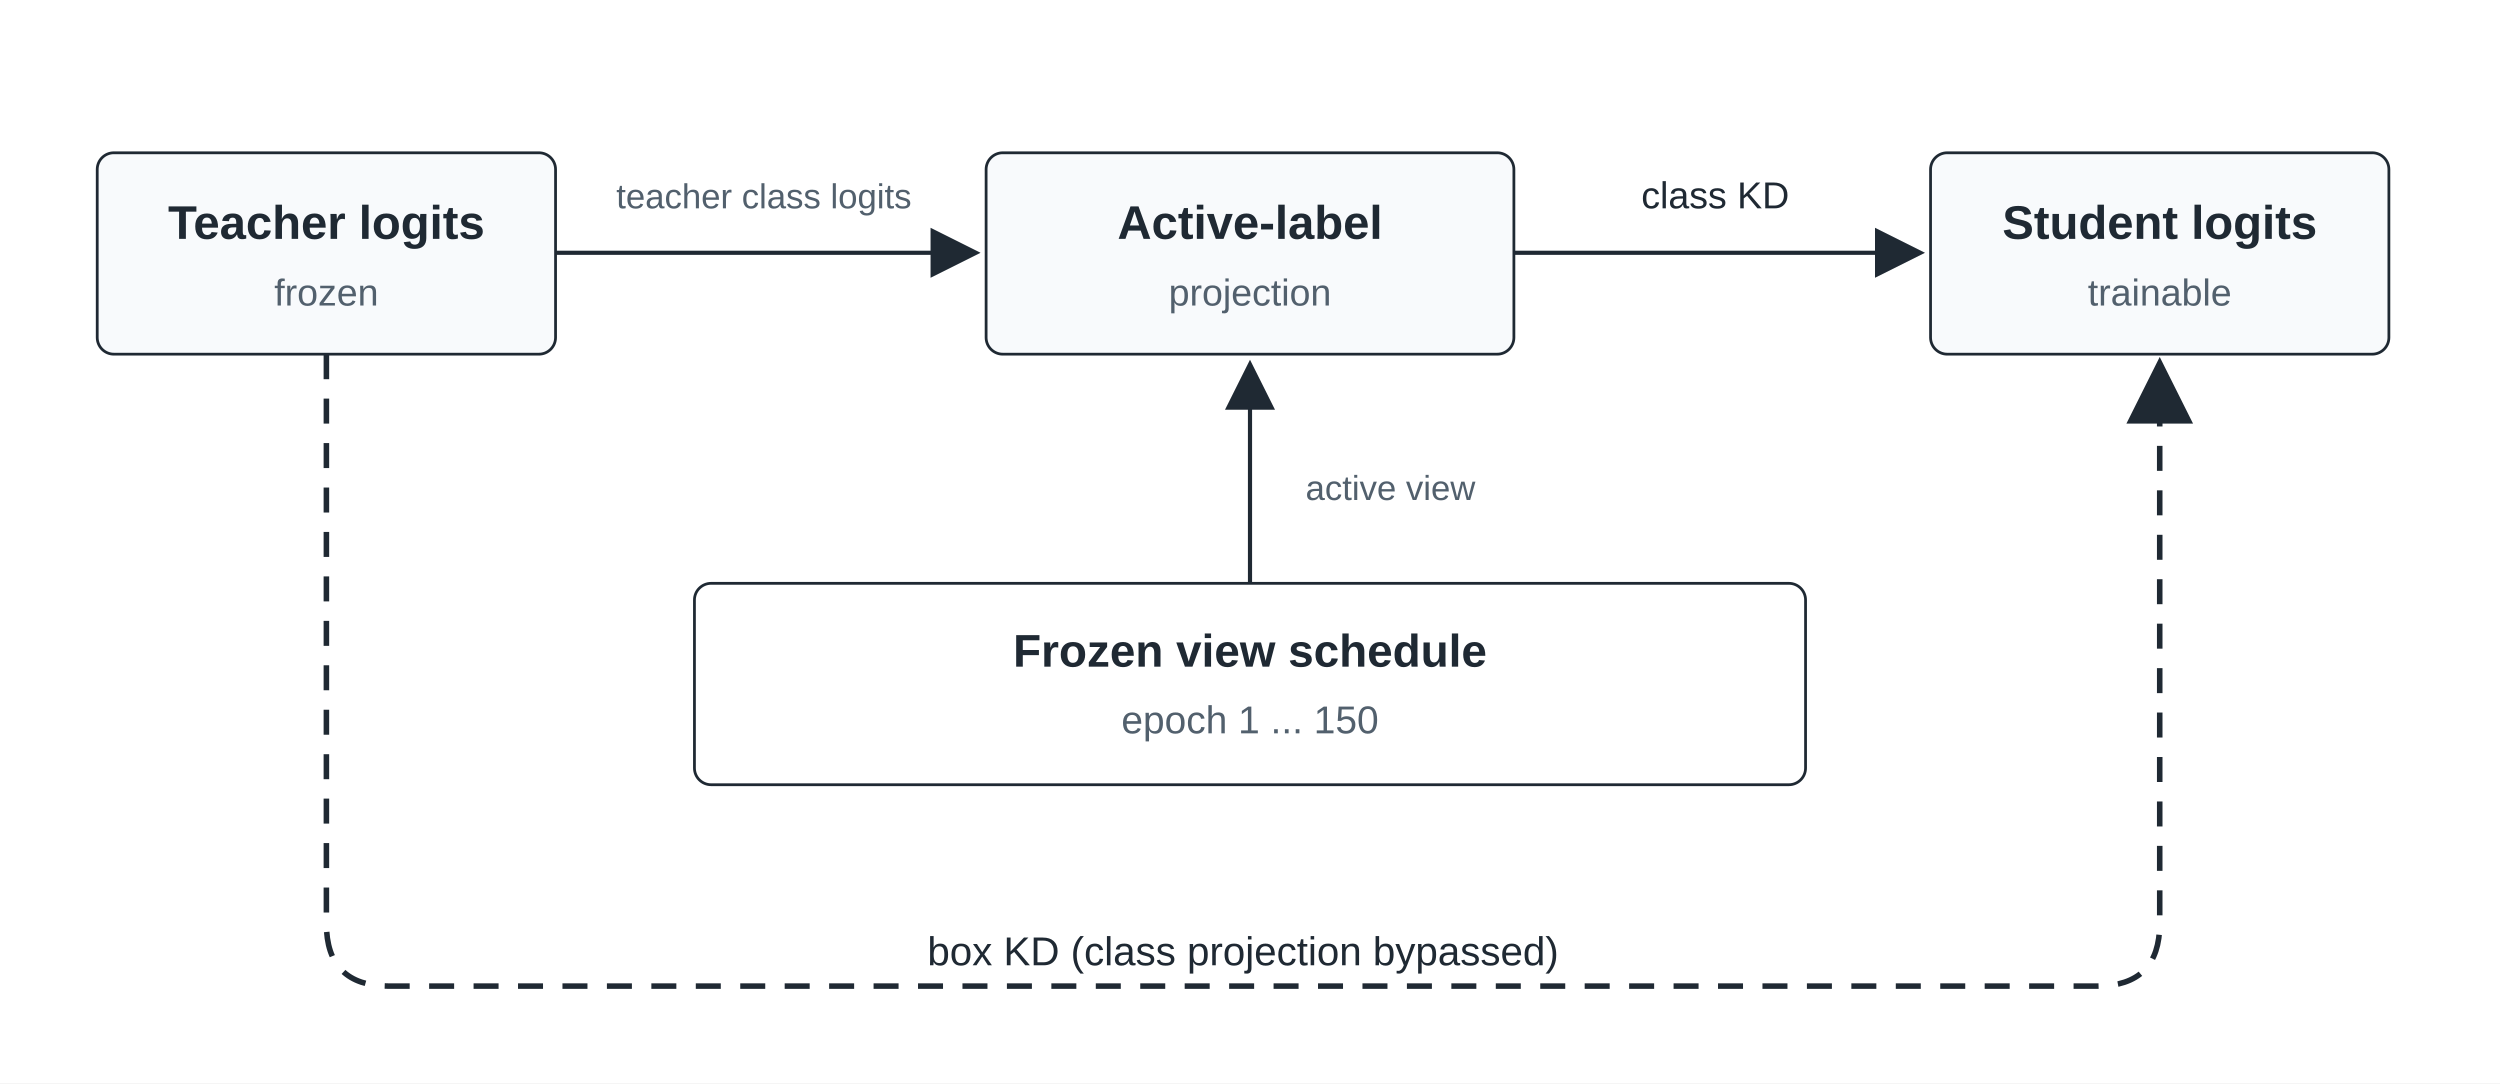
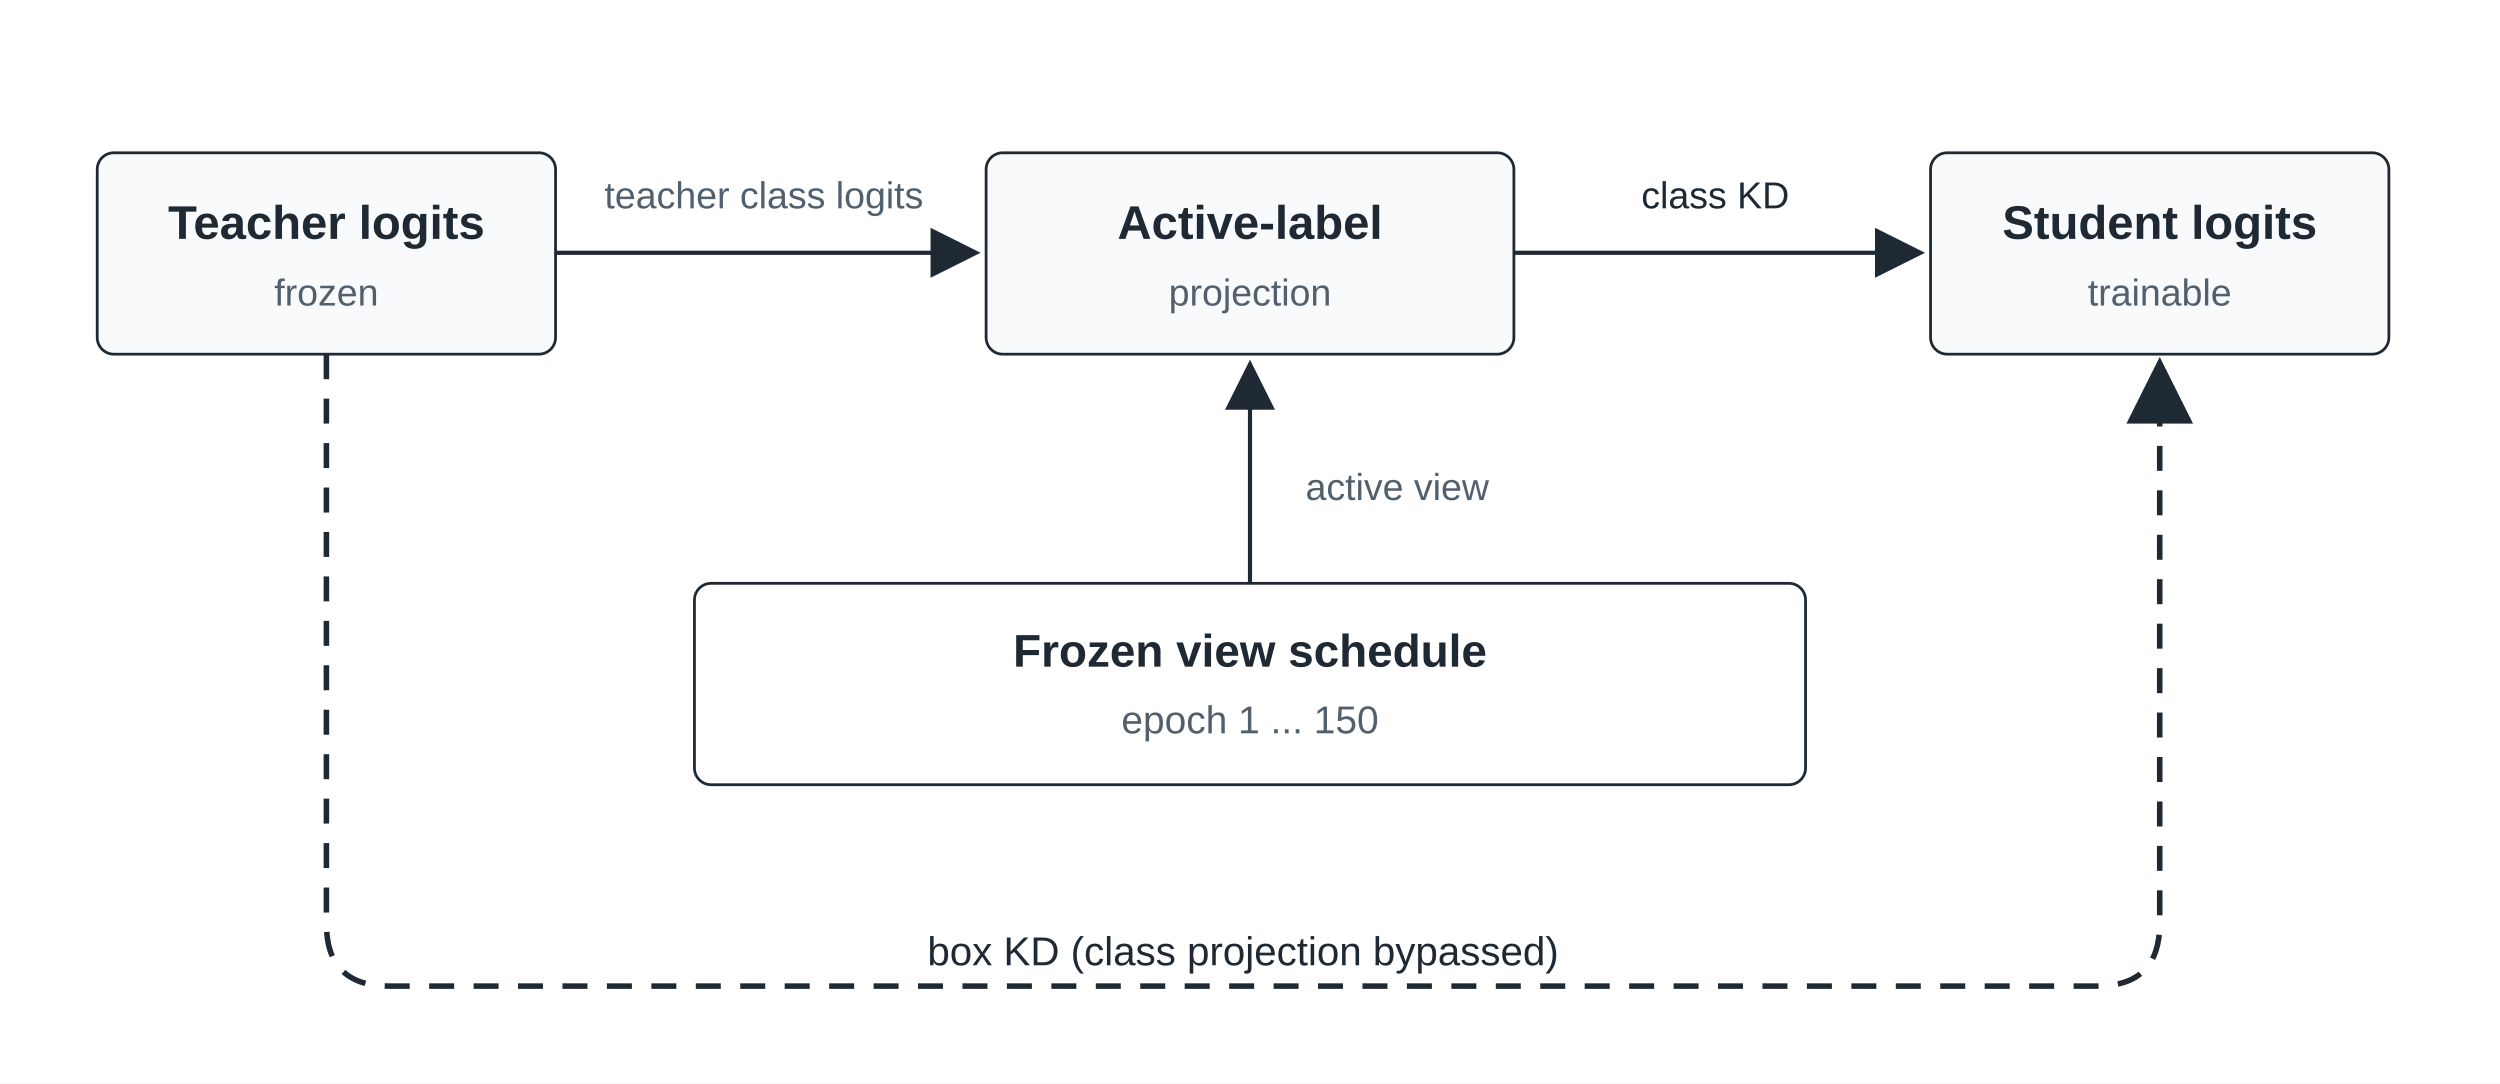
<svg xmlns="http://www.w3.org/2000/svg" width="1800" height="780" viewBox="0 0 1800 780">
  <rect width="100%" height="100%" fill="#FFFFFF" />
  <defs>
    <marker id="arrow" markerWidth="12" markerHeight="12" refX="10" refY="6" orient="auto">
      <path d="M0,0 L12,6 L0,12 z" fill="#1F2933" />
    </marker>
  </defs>
  <rect x="70.0" y="110.0" width="330.0" height="145.0" rx="12" fill="#F8FAFC" stroke="#1F2933" stroke-width="2" />
  <text x="235.0" y="172.0" font-family="Arial, Helvetica, sans-serif" font-size="34" font-weight="600" text-anchor="middle" fill="#1F2933">Teacher logits</text>
  <text x="235.0" y="220.0" font-family="Arial, Helvetica, sans-serif" font-size="27" font-weight="400" text-anchor="middle" fill="#52606D">frozen</text>
  <rect x="710.0" y="110.0" width="380.0" height="145.0" rx="12" fill="#F8FAFC" stroke="#1F2933" stroke-width="2" />
  <text x="900.0" y="172.0" font-family="Arial, Helvetica, sans-serif" font-size="34" font-weight="600" text-anchor="middle" fill="#1F2933">Active-label</text>
  <text x="900.0" y="220.0" font-family="Arial, Helvetica, sans-serif" font-size="27" font-weight="400" text-anchor="middle" fill="#52606D">projection</text>
  <rect x="1390.0" y="110.0" width="330.0" height="145.0" rx="12" fill="#F8FAFC" stroke="#1F2933" stroke-width="2" />
  <text x="1555.0" y="172.0" font-family="Arial, Helvetica, sans-serif" font-size="34" font-weight="600" text-anchor="middle" fill="#1F2933">Student logits</text>
  <text x="1555.0" y="220.0" font-family="Arial, Helvetica, sans-serif" font-size="27" font-weight="400" text-anchor="middle" fill="#52606D">trainable</text>
  <line x1="400.0" y1="182.0" x2="700.0" y2="182.0" stroke="#1F2933" stroke-width="3" marker-end="url(#arrow)" />
-   <text x="550.0" y="150.0" font-family="Arial, Helvetica, sans-serif" font-size="25" font-weight="400" text-anchor="middle" fill="#52606D">teacher class logits</text>
+   <text x="550.0" y="150.0" font-family="Arial, Helvetica, sans-serif" font-size="27" font-weight="400" text-anchor="middle" fill="#52606D">teacher class logits</text>
  <line x1="1090.0" y1="182.0" x2="1380.0" y2="182.0" stroke="#1F2933" stroke-width="3" marker-end="url(#arrow)" />
  <text x="1235.0" y="150.0" font-family="Arial, Helvetica, sans-serif" font-size="27" font-weight="500" text-anchor="middle" fill="#1F2933">class KD</text>
  <rect x="500.0" y="420.0" width="800.0" height="145.0" rx="12" fill="#FFFFFF" stroke="#1F2933" stroke-width="2" />
  <text x="900.0" y="480.0" font-family="Arial, Helvetica, sans-serif" font-size="33" font-weight="600" text-anchor="middle" fill="#1F2933">Frozen view schedule</text>
  <text x="900.0" y="528.0" font-family="Arial, Helvetica, sans-serif" font-size="28" font-weight="400" text-anchor="middle" fill="#52606D">epoch 1 ... 150</text>
  <line x1="900.0" y1="420.0" x2="900.0" y2="265.0" stroke="#1F2933" stroke-width="3" marker-end="url(#arrow)" />
-   <text x="940.0" y="360.0" font-family="Arial, Helvetica, sans-serif" font-size="25" font-weight="400" text-anchor="start" fill="#52606D">active view</text>
+   <text x="940.0" y="360.0" font-family="Arial, Helvetica, sans-serif" font-size="27" font-weight="400" text-anchor="start" fill="#52606D">active view</text>
  <path d="M235 255 L235 665 Q235 710 280 710 L1510 710 Q1555 710 1555 665 L1555 265" fill="none" stroke="#1F2933" stroke-width="4" stroke-dasharray="18,14" marker-end="url(#arrow)" />
  <text x="895.0" y="695.0" font-family="Arial, Helvetica, sans-serif" font-size="29" font-weight="500" text-anchor="middle" fill="#1F2933">box KD (class projection bypassed)</text>
</svg>
